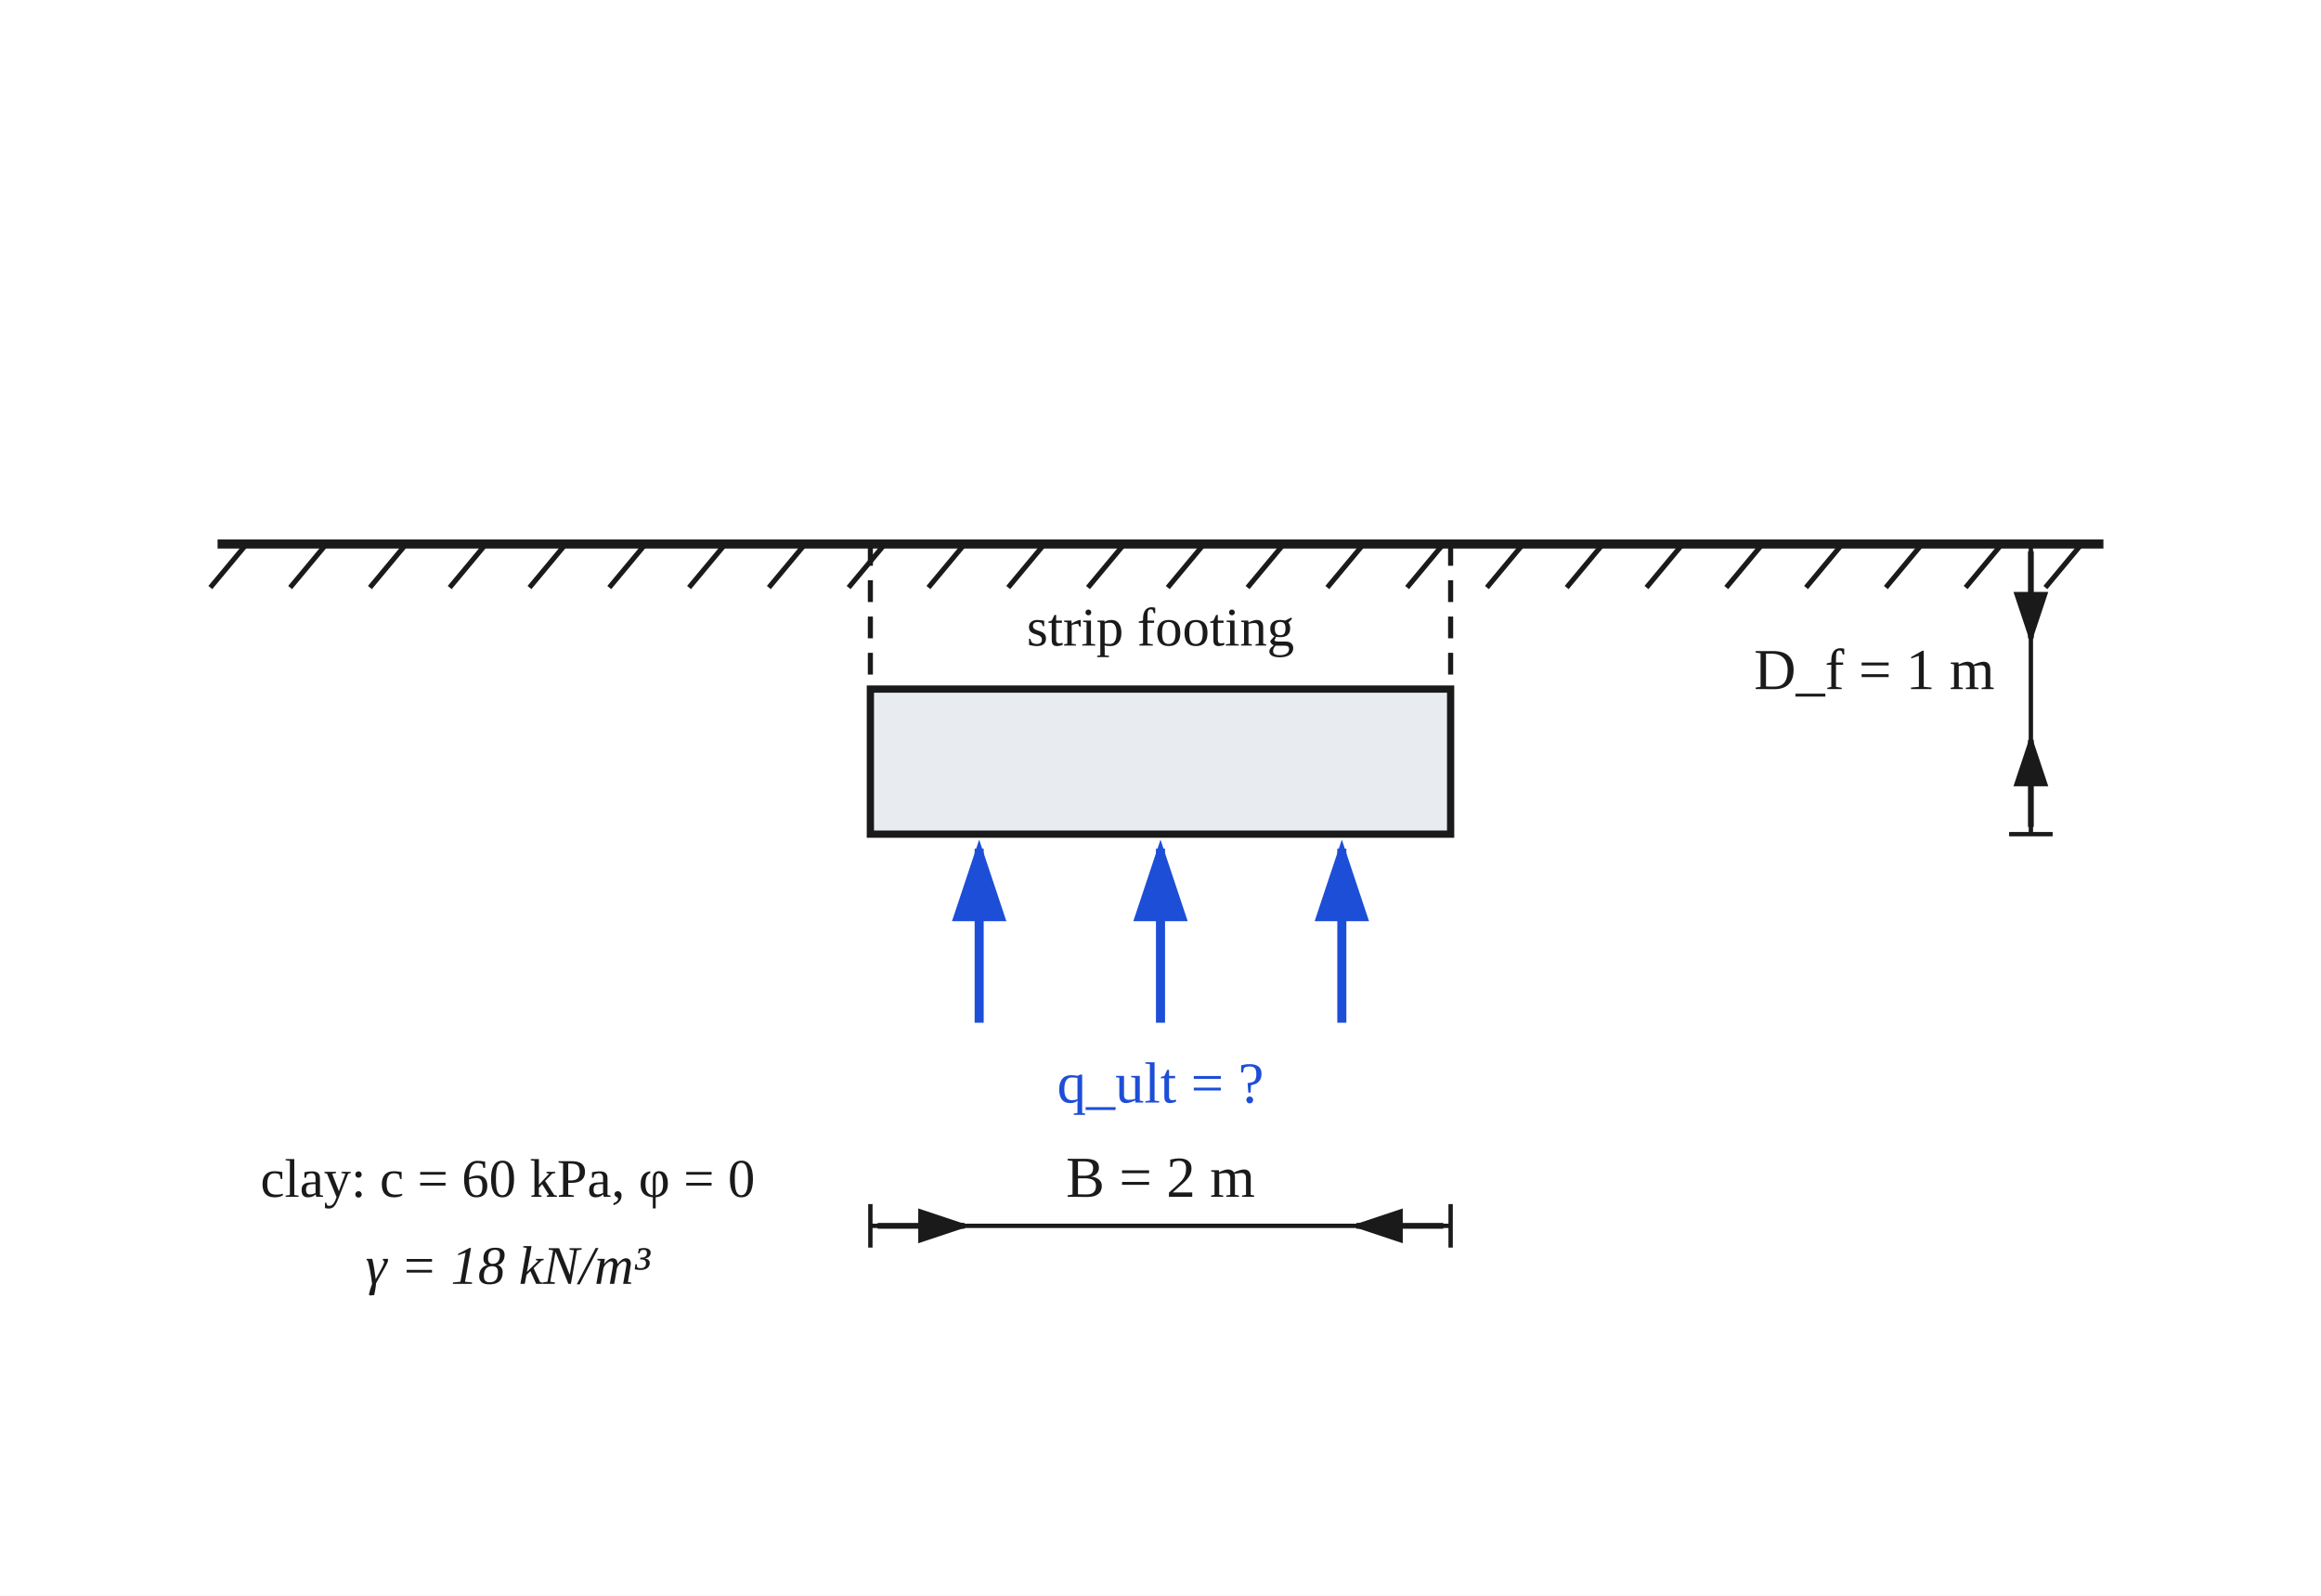
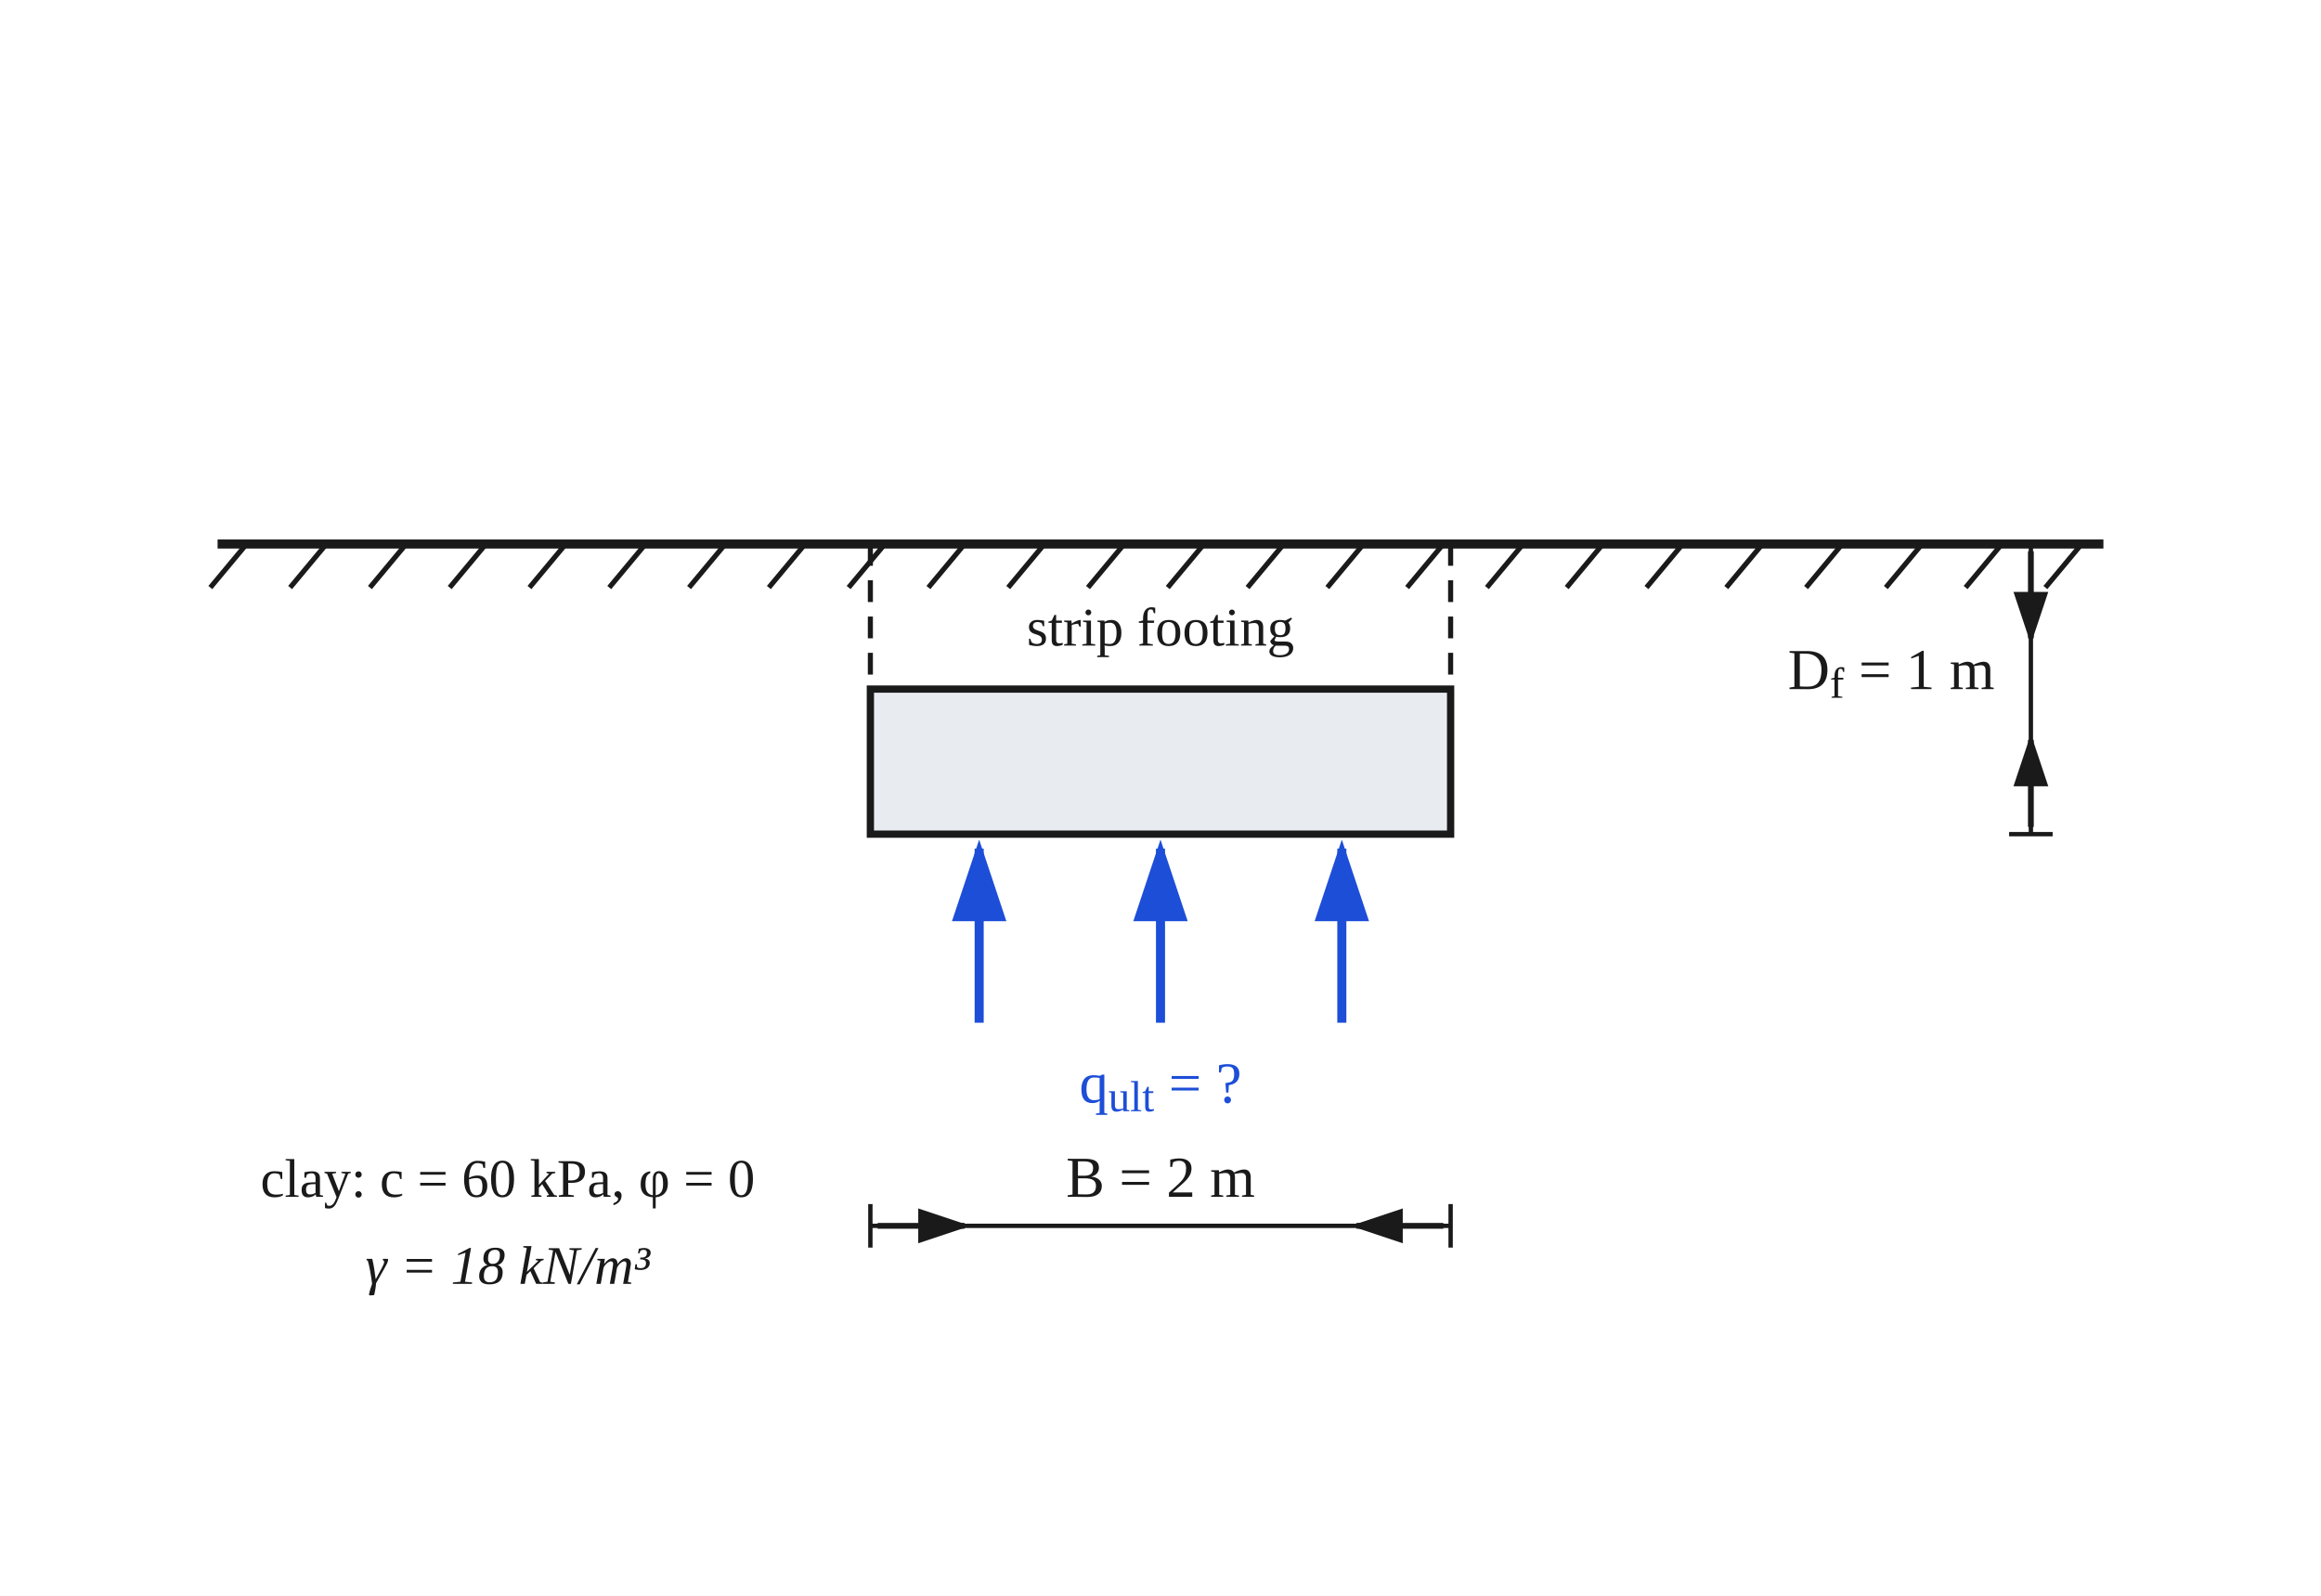
<svg xmlns="http://www.w3.org/2000/svg" width="640" height="440" viewBox="0 0 640 440" role="img">
  <rect width="640" height="440" fill="#ffffff" />
  <defs>
    <marker id="ah" markerWidth="10" markerHeight="10" refX="8" refY="3" orient="auto" markerUnits="strokeWidth">
      <path d="M0,0 L9,3 L0,6 Z" fill="context-stroke" />
    </marker>
    <marker id="ahb" markerWidth="10" markerHeight="10" refX="8" refY="3" orient="auto" markerUnits="strokeWidth">
      <path d="M0,0 L9,3 L0,6 Z" fill="#1d4ed8" />
    </marker>
  </defs>
  <line x1="60" y1="150" x2="580" y2="150" stroke="#1a1a1a" stroke-width="2.5" />
  <line x1="68" y1="150" x2="58" y2="162" stroke="#1a1a1a" stroke-width="1.4" />
  <line x1="90" y1="150" x2="80" y2="162" stroke="#1a1a1a" stroke-width="1.4" />
  <line x1="112" y1="150" x2="102" y2="162" stroke="#1a1a1a" stroke-width="1.4" />
  <line x1="134" y1="150" x2="124" y2="162" stroke="#1a1a1a" stroke-width="1.4" />
  <line x1="156" y1="150" x2="146" y2="162" stroke="#1a1a1a" stroke-width="1.4" />
  <line x1="178" y1="150" x2="168" y2="162" stroke="#1a1a1a" stroke-width="1.4" />
  <line x1="200" y1="150" x2="190" y2="162" stroke="#1a1a1a" stroke-width="1.4" />
  <line x1="222" y1="150" x2="212" y2="162" stroke="#1a1a1a" stroke-width="1.4" />
  <line x1="244" y1="150" x2="234" y2="162" stroke="#1a1a1a" stroke-width="1.4" />
  <line x1="266" y1="150" x2="256" y2="162" stroke="#1a1a1a" stroke-width="1.4" />
  <line x1="288" y1="150" x2="278" y2="162" stroke="#1a1a1a" stroke-width="1.4" />
  <line x1="310" y1="150" x2="300" y2="162" stroke="#1a1a1a" stroke-width="1.4" />
  <line x1="332" y1="150" x2="322" y2="162" stroke="#1a1a1a" stroke-width="1.4" />
  <line x1="354" y1="150" x2="344" y2="162" stroke="#1a1a1a" stroke-width="1.4" />
  <line x1="376" y1="150" x2="366" y2="162" stroke="#1a1a1a" stroke-width="1.4" />
  <line x1="398" y1="150" x2="388" y2="162" stroke="#1a1a1a" stroke-width="1.4" />
  <line x1="420" y1="150" x2="410" y2="162" stroke="#1a1a1a" stroke-width="1.4" />
  <line x1="442" y1="150" x2="432" y2="162" stroke="#1a1a1a" stroke-width="1.4" />
  <line x1="464" y1="150" x2="454" y2="162" stroke="#1a1a1a" stroke-width="1.4" />
  <line x1="486" y1="150" x2="476" y2="162" stroke="#1a1a1a" stroke-width="1.4" />
  <line x1="508" y1="150" x2="498" y2="162" stroke="#1a1a1a" stroke-width="1.4" />
  <line x1="530" y1="150" x2="520" y2="162" stroke="#1a1a1a" stroke-width="1.4" />
  <line x1="552" y1="150" x2="542" y2="162" stroke="#1a1a1a" stroke-width="1.4" />
  <line x1="574" y1="150" x2="564" y2="162" stroke="#1a1a1a" stroke-width="1.4" />
  <line x1="240" y1="150" x2="240" y2="190" stroke="#1a1a1a" stroke-width="1.4" stroke-dasharray="6 4" />
  <line x1="400" y1="150" x2="400" y2="190" stroke="#1a1a1a" stroke-width="1.4" stroke-dasharray="6 4" />
  <rect x="240" y="190" width="160" height="40" fill="#e8ebf0" stroke="#1a1a1a" stroke-width="2" />
  <text x="320" y="178" text-anchor="middle" font-family="Georgia, 'Times New Roman', serif" font-size="15" fill="#1a1a1a">strip footing</text>
  <line x1="270" y1="282" x2="270" y2="234" stroke="#1d4ed8" stroke-width="2.5" marker-end="url(#ahb)" />
  <line x1="320" y1="282" x2="320" y2="234" stroke="#1d4ed8" stroke-width="2.5" marker-end="url(#ahb)" />
  <line x1="370" y1="282" x2="370" y2="234" stroke="#1d4ed8" stroke-width="2.5" marker-end="url(#ahb)" />
-   <text x="320" y="304" text-anchor="middle" font-family="Georgia, 'Times New Roman', serif" font-size="16" fill="#1d4ed8">q_ult = ?</text>
+   <text x="320" y="304" text-anchor="middle" font-family="Georgia, 'Times New Roman', serif" font-size="16" fill="#1d4ed8">q<tspan baseline-shift="sub" font-size="75%">ult</tspan> = ?</text>
  <line x1="240" y1="338" x2="400" y2="338" stroke="#1a1a1a" stroke-width="1.2" />
  <line x1="242" y1="338" x2="266" y2="338" stroke="#1a1a1a" stroke-width="1.6" marker-end="url(#ah)" />
  <line x1="398" y1="338" x2="374" y2="338" stroke="#1a1a1a" stroke-width="1.6" marker-end="url(#ah)" />
  <line x1="240" y1="332" x2="240" y2="344" stroke="#1a1a1a" stroke-width="1.2" />
  <line x1="400" y1="332" x2="400" y2="344" stroke="#1a1a1a" stroke-width="1.2" />
  <text x="320.0" y="330" text-anchor="middle" font-family="Georgia, 'Times New Roman', serif" font-size="16" fill="#1a1a1a">B = 2 m</text>
  <line x1="560" y1="150" x2="560" y2="230" stroke="#1a1a1a" stroke-width="1.2" />
  <line x1="560" y1="152" x2="560" y2="176" stroke="#1a1a1a" stroke-width="1.6" marker-end="url(#ah)" />
  <line x1="560" y1="228" x2="560" y2="204" stroke="#1a1a1a" stroke-width="1.6" marker-end="url(#ah)" />
  <line x1="554" y1="150" x2="566" y2="150" stroke="#1a1a1a" stroke-width="1.2" />
  <line x1="554" y1="230" x2="566" y2="230" stroke="#1a1a1a" stroke-width="1.2" />
-   <text x="550" y="190.0" text-anchor="end" font-family="Georgia, 'Times New Roman', serif" font-size="16" fill="#1a1a1a">D_f = 1 m</text>
+   <text x="550" y="190.0" text-anchor="end" font-family="Georgia, 'Times New Roman', serif" font-size="16" fill="#1a1a1a">D<tspan baseline-shift="sub" font-size="75%">f</tspan> = 1 m</text>
  <text x="140" y="330" text-anchor="middle" font-family="Georgia, 'Times New Roman', serif" font-size="15" fill="#1a1a1a">clay: c = 60 kPa, φ = 0</text>
  <text x="140" y="354" text-anchor="middle" font-family="Georgia, 'Times New Roman', serif" font-size="15" fill="#1a1a1a" font-style="italic">γ = 18 kN/m³</text>
</svg>
